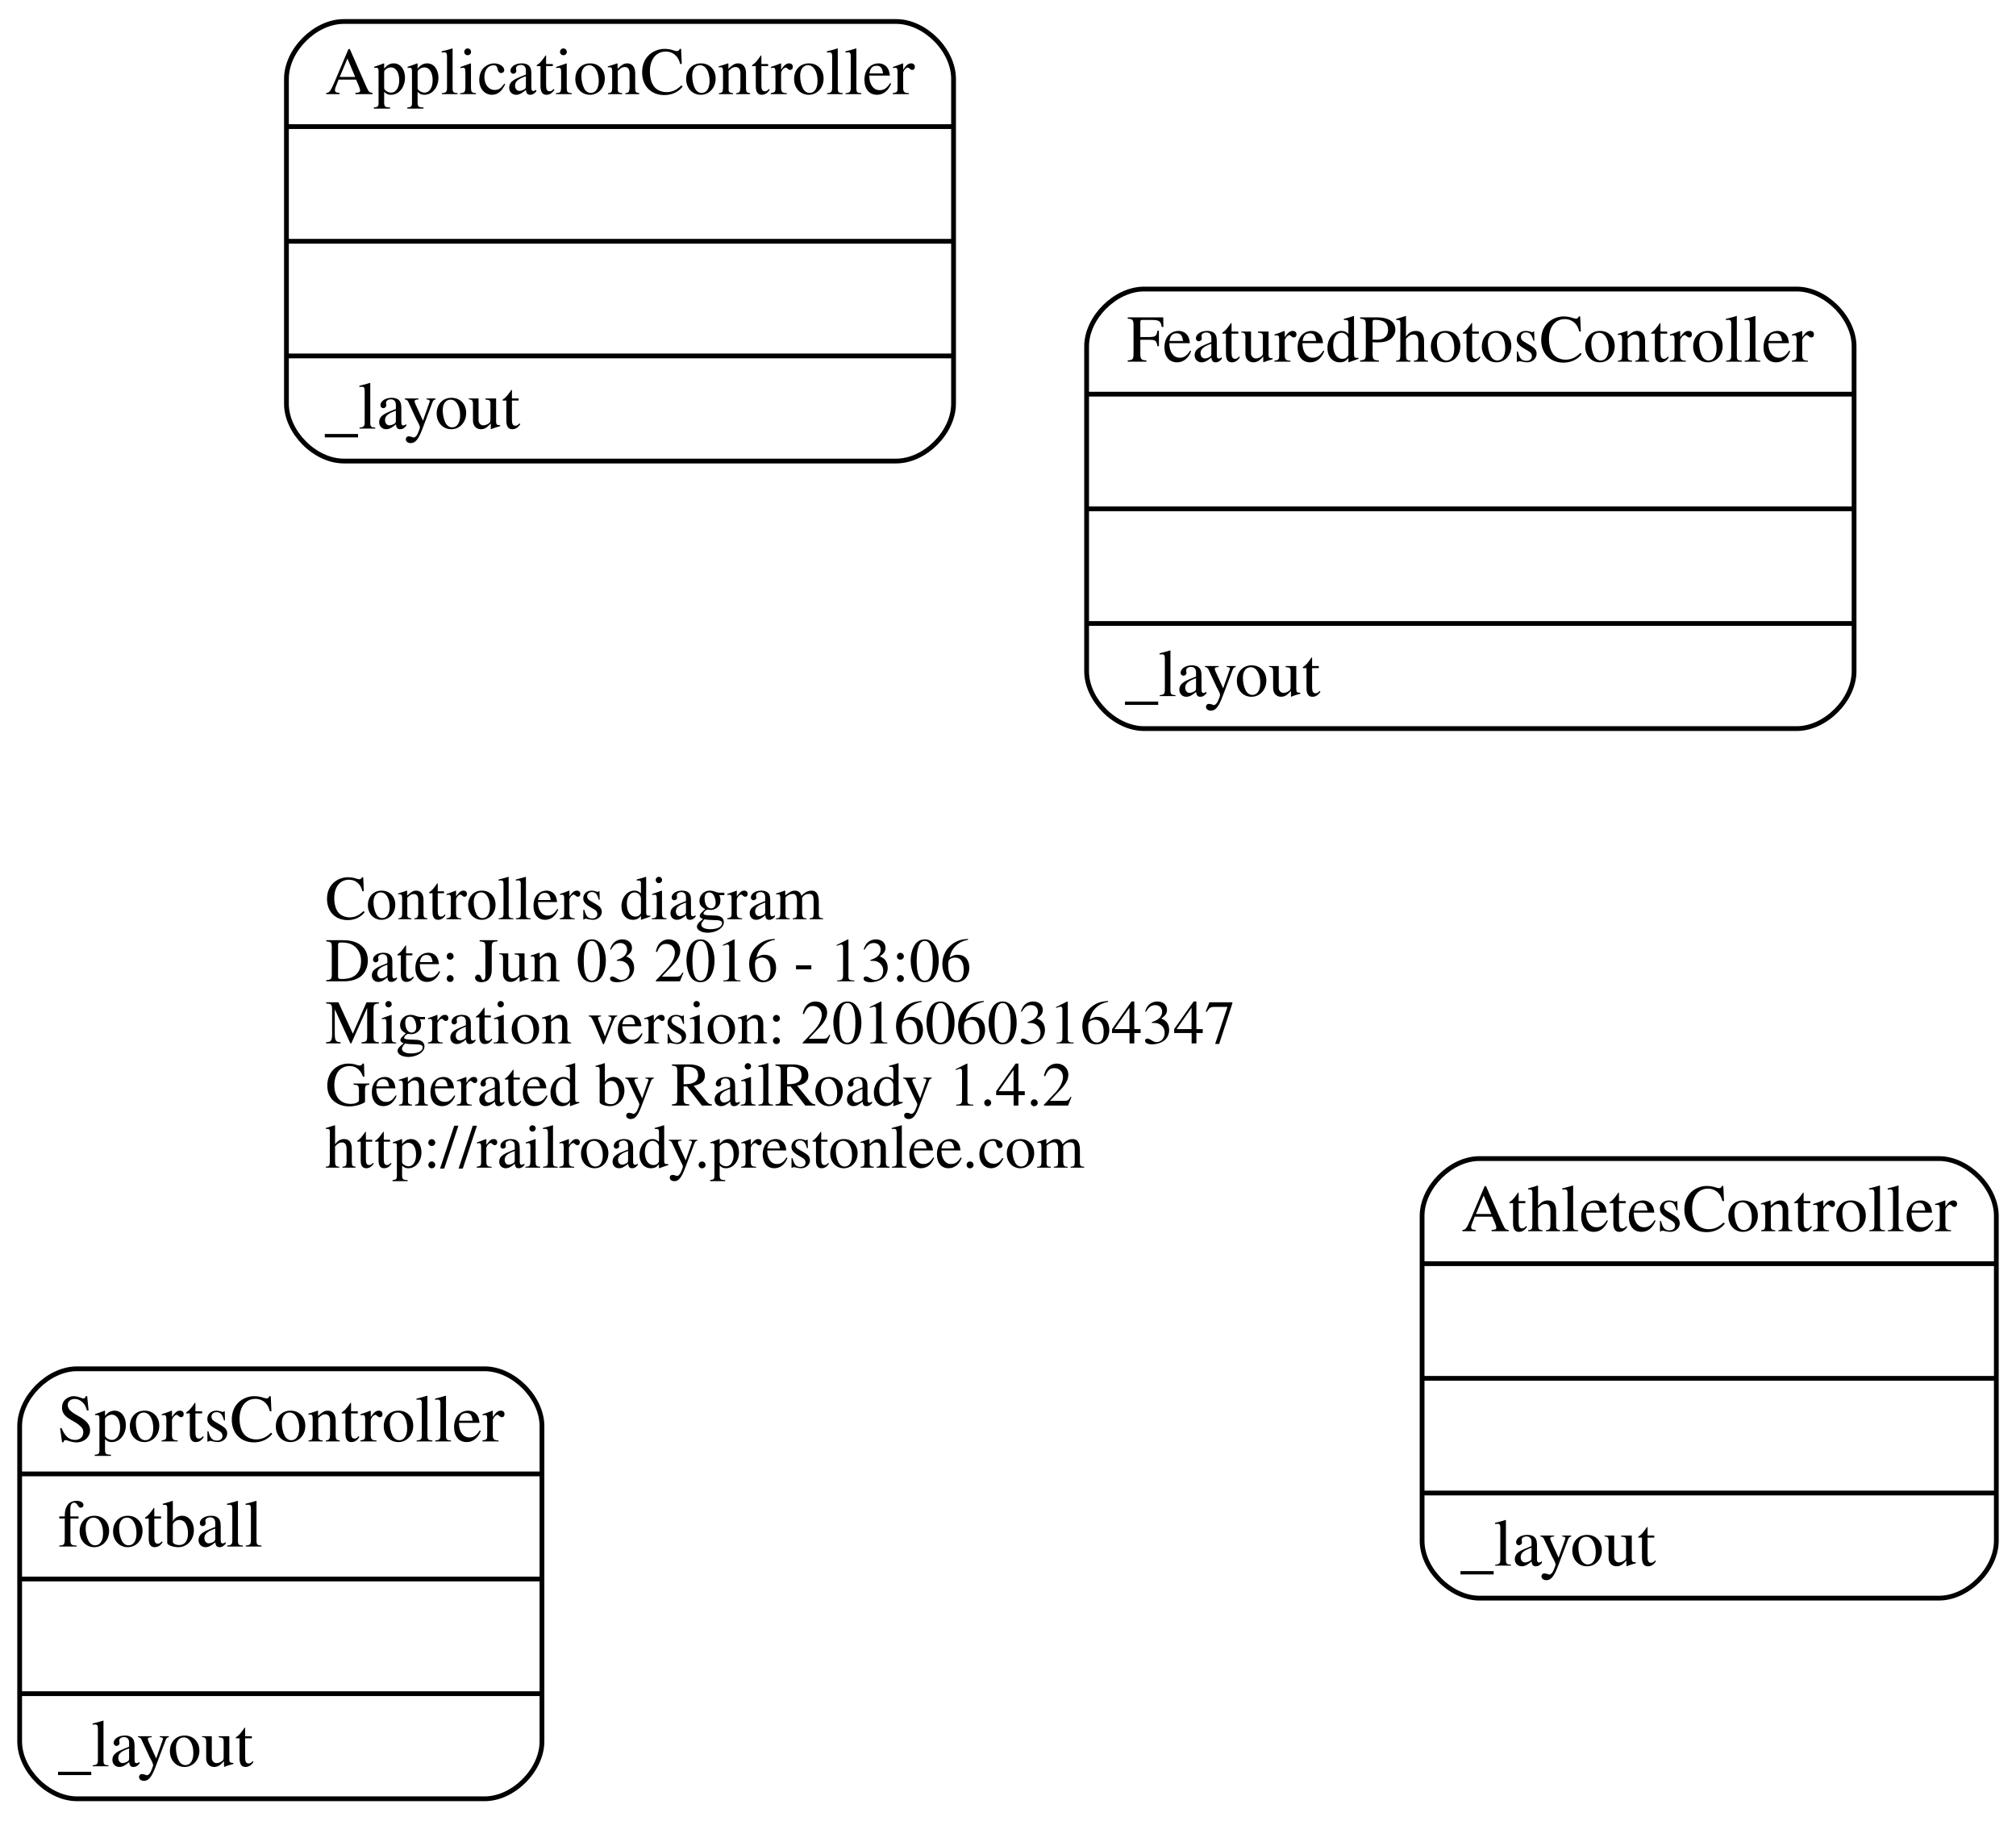
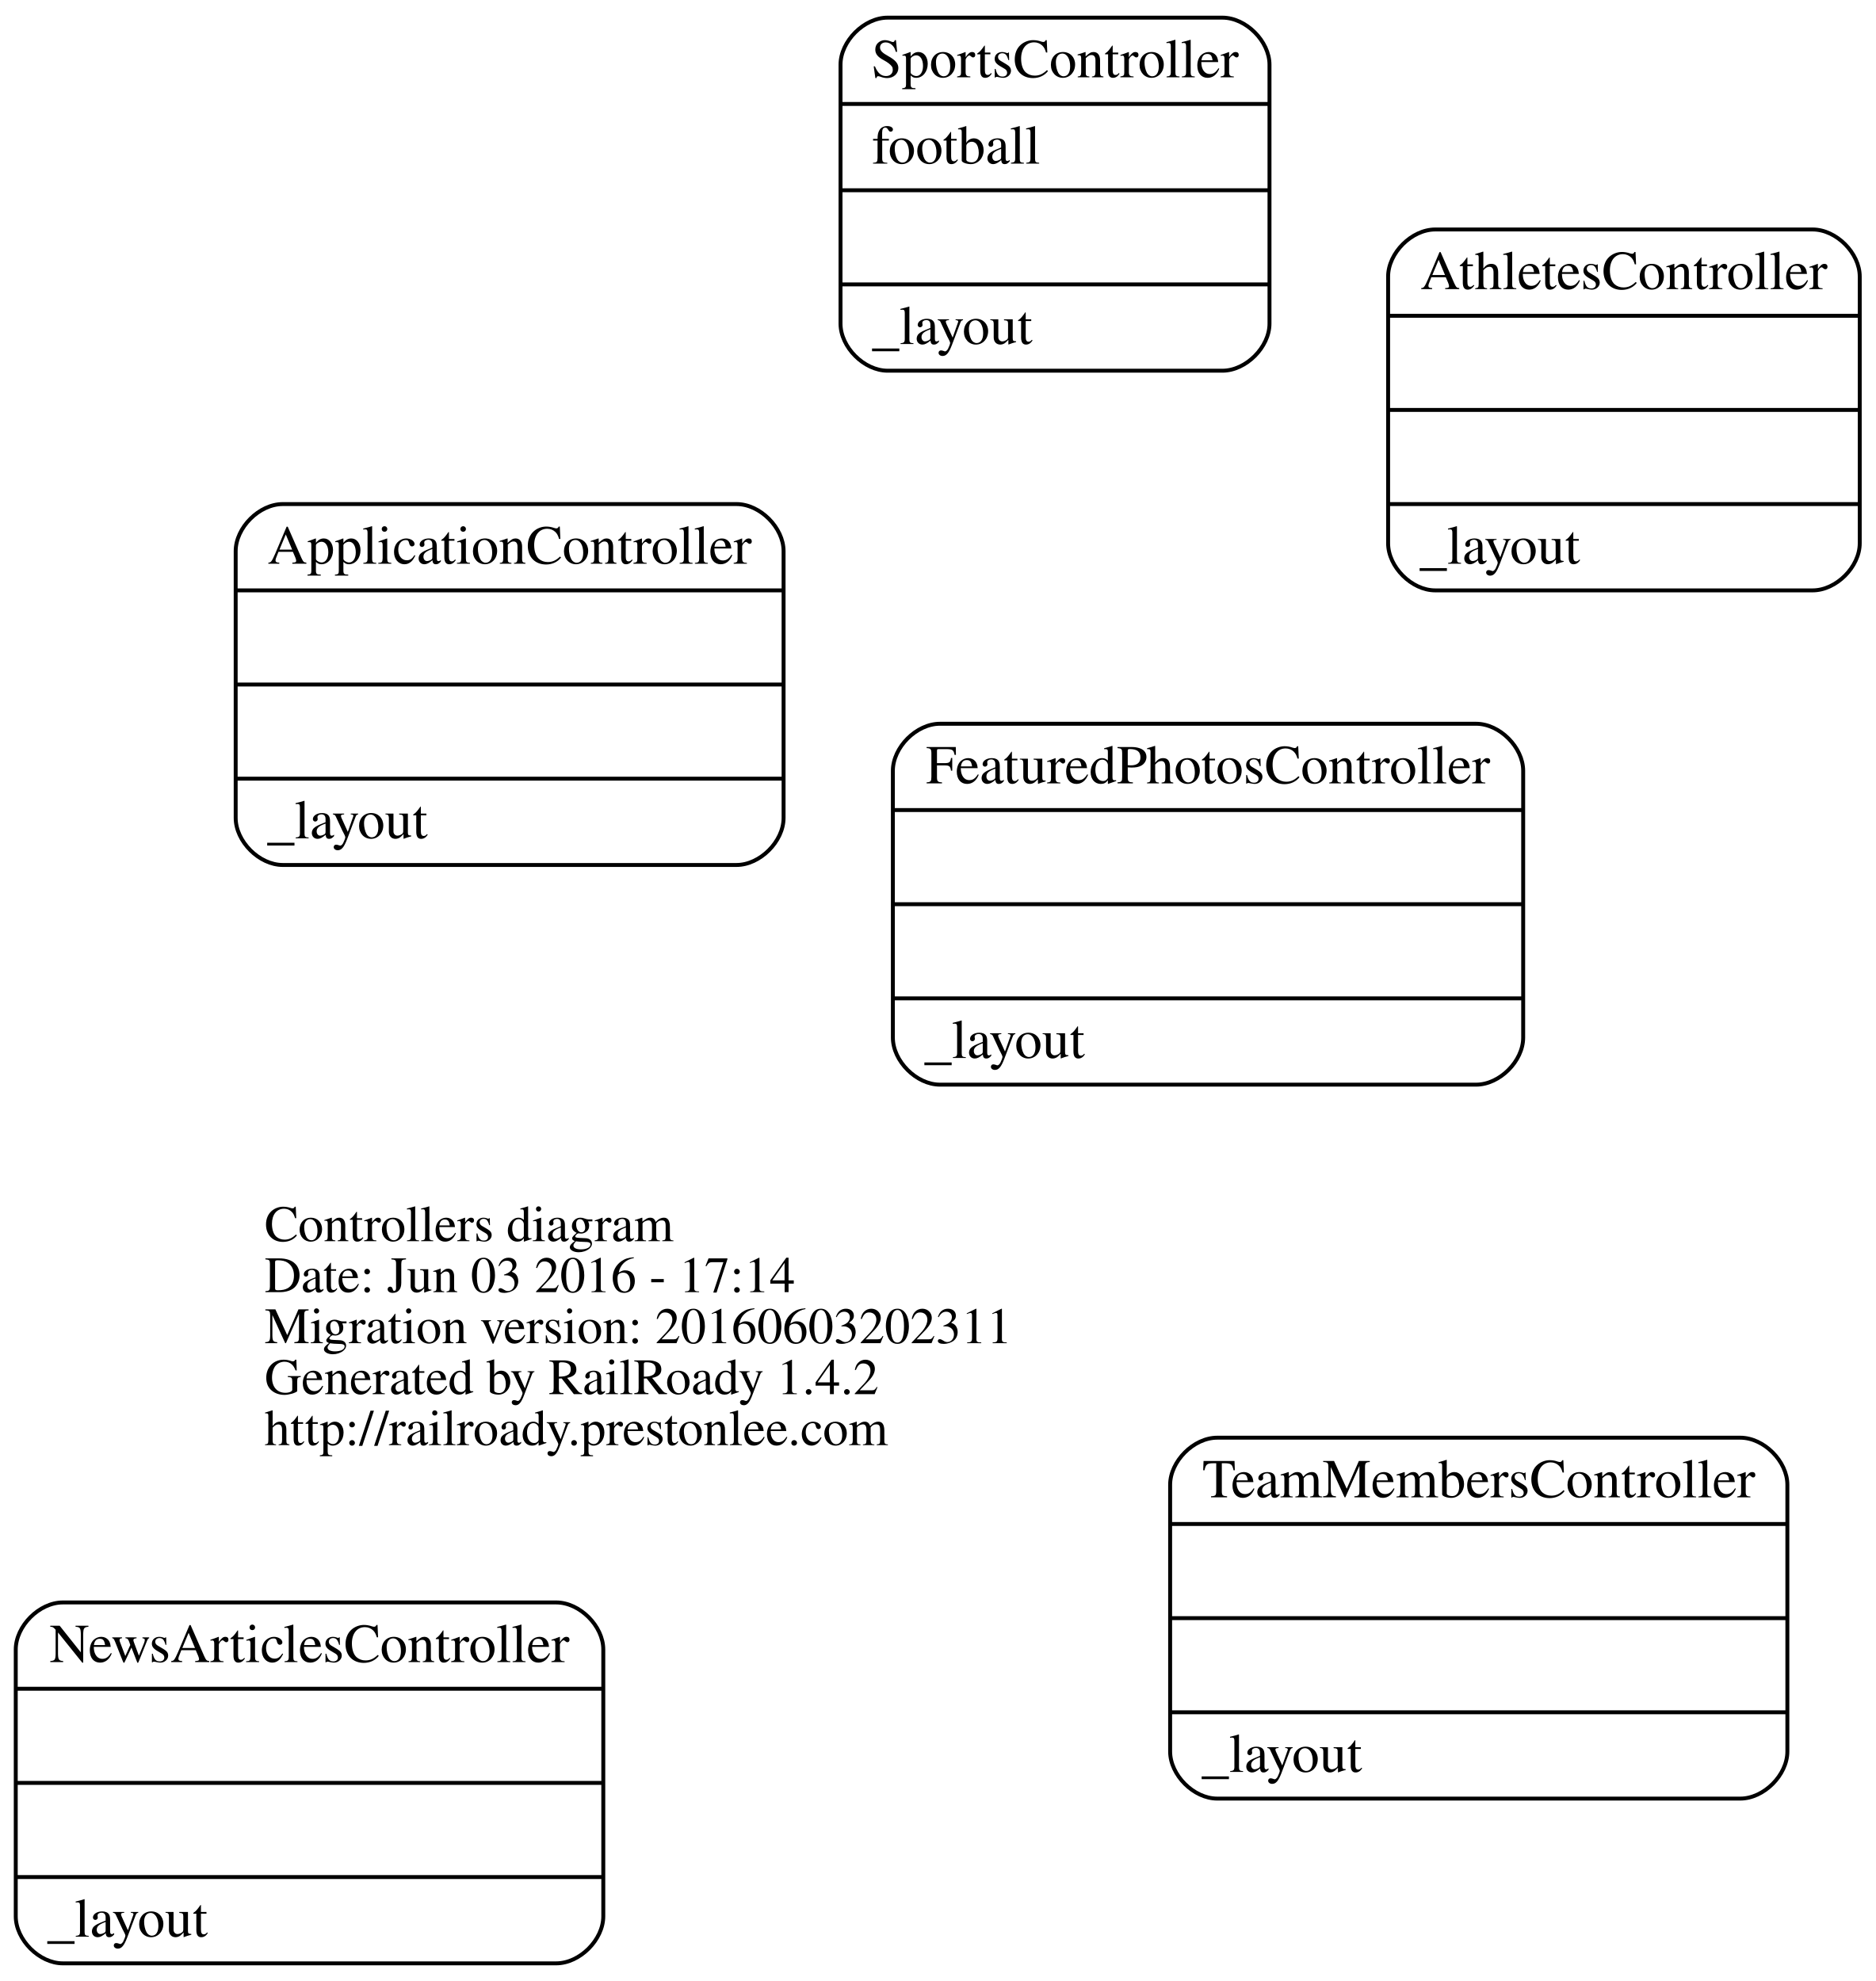
- <svg xmlns="http://www.w3.org/2000/svg" width="422pt" height="381pt" viewBox="0.00 0.00 421.77 381.00">
-   <g id="graph0" class="graph" transform="scale(1 1) rotate(0) translate(171.666 209.5)">
-     <polygon fill="none" stroke="none" points="-171.666,171.5 -171.666,-209.5 250.1,-209.5 250.1,171.5 -171.666,171.5" />
+ <svg xmlns="http://www.w3.org/2000/svg" width="478pt" height="505pt" viewBox="0.00 0.00 477.97 505.00">
+   <g id="graph0" class="graph" transform="scale(1 1) rotate(0) translate(171.873 333.5)">
+     <polygon fill="none" stroke="none" points="-171.873,171.5 -171.873,-333.5 306.1,-333.5 306.1,171.5 -171.873,171.5" />
    <g id="node1" class="node">
-       <text text-anchor="start" x="-103.688" y="-17.1" font-family="Times,serif" font-size="13.00">Controllers diagram</text>
-       <text text-anchor="start" x="-103.688" y="-4.1" font-family="Times,serif" font-size="13.00">Date: Jun 03 2016 - 13:06</text>
-       <text text-anchor="start" x="-103.688" y="8.9" font-family="Times,serif" font-size="13.00">Migration version: 20160603164347</text>
-       <text text-anchor="start" x="-103.688" y="21.9" font-family="Times,serif" font-size="13.00">Generated by RailRoady 1.4.2</text>
-       <text text-anchor="start" x="-103.688" y="34.9" font-family="Times,serif" font-size="13.00">http://railroady.prestonlee.com</text>
+       <text text-anchor="start" x="-104.45" y="-17.1" font-family="Times,serif" font-size="13.00">Controllers diagram</text>
+       <text text-anchor="start" x="-104.45" y="-4.1" font-family="Times,serif" font-size="13.00">Date: Jun 03 2016 - 17:14</text>
+       <text text-anchor="start" x="-104.45" y="8.9" font-family="Times,serif" font-size="13.00">Migration version: 20160603202311</text>
+       <text text-anchor="start" x="-104.45" y="21.9" font-family="Times,serif" font-size="13.00">Generated by RailRoady 1.4.2</text>
+       <text text-anchor="start" x="-104.45" y="34.9" font-family="Times,serif" font-size="13.00">http://railroady.prestonlee.com</text>
    </g>
    <g id="node2" class="node">
      <path fill="none" stroke="black" d="M-99.821,-113C-99.821,-113 15.821,-113 15.821,-113 21.821,-113 27.821,-119 27.821,-125 27.821,-125 27.821,-193 27.821,-193 27.821,-199 21.821,-205 15.821,-205 15.821,-205 -99.821,-205 -99.821,-205 -105.821,-205 -111.821,-199 -111.821,-193 -111.821,-193 -111.821,-125 -111.821,-125 -111.821,-119 -105.821,-113 -99.821,-113" />
      <text text-anchor="middle" x="-42" y="-189.8" font-family="Times,serif" font-size="14.00">ApplicationController</text>
      <polyline fill="none" stroke="black" points="-111.821,-183 27.821,-183 " />
      <polyline fill="none" stroke="black" points="-111.821,-159 27.821,-159 " />
      <polyline fill="none" stroke="black" points="-111.821,-135 27.821,-135 " />
      <text text-anchor="start" x="-103.821" y="-119.8" font-family="Times,serif" font-size="14.00">_layout</text>
    </g>
    <g id="node3" class="node">
-       <path fill="none" stroke="black" d="M137.9,125C137.9,125 234.1,125 234.1,125 240.1,125 246.1,119 246.1,113 246.1,113 246.1,45 246.1,45 246.1,39 240.1,33 234.1,33 234.1,33 137.9,33 137.9,33 131.9,33 125.9,39 125.9,45 125.9,45 125.9,113 125.9,113 125.9,119 131.9,125 137.9,125" />
-       <text text-anchor="middle" x="186" y="48.2" font-family="Times,serif" font-size="14.00">AthletesController</text>
-       <polyline fill="none" stroke="black" points="125.9,55 246.1,55 " />
-       <polyline fill="none" stroke="black" points="125.9,79 246.1,79 " />
-       <polyline fill="none" stroke="black" points="125.9,103 246.1,103 " />
-       <text text-anchor="start" x="133.9" y="118.2" font-family="Times,serif" font-size="14.00">_layout</text>
+       <path fill="none" stroke="black" d="M193.9,-183C193.9,-183 290.1,-183 290.1,-183 296.1,-183 302.1,-189 302.1,-195 302.1,-195 302.1,-263 302.1,-263 302.1,-269 296.1,-275 290.1,-275 290.1,-275 193.9,-275 193.9,-275 187.9,-275 181.9,-269 181.9,-263 181.9,-263 181.9,-195 181.9,-195 181.9,-189 187.9,-183 193.9,-183" />
+       <text text-anchor="middle" x="242" y="-259.8" font-family="Times,serif" font-size="14.00">AthletesController</text>
+       <polyline fill="none" stroke="black" points="181.9,-253 302.1,-253 " />
+       <polyline fill="none" stroke="black" points="181.9,-229 302.1,-229 " />
+       <polyline fill="none" stroke="black" points="181.9,-205 302.1,-205 " />
+       <text text-anchor="start" x="189.9" y="-189.8" font-family="Times,serif" font-size="14.00">_layout</text>
    </g>
    <g id="node4" class="node">
      <path fill="none" stroke="black" d="M67.676,-57C67.676,-57 204.324,-57 204.324,-57 210.324,-57 216.324,-63 216.324,-69 216.324,-69 216.324,-137 216.324,-137 216.324,-143 210.324,-149 204.324,-149 204.324,-149 67.676,-149 67.676,-149 61.676,-149 55.676,-143 55.676,-137 55.676,-137 55.676,-69 55.676,-69 55.676,-63 61.676,-57 67.676,-57" />
      <text text-anchor="middle" x="136" y="-133.8" font-family="Times,serif" font-size="14.00">FeaturedPhotosController</text>
      <polyline fill="none" stroke="black" points="55.676,-127 216.324,-127 " />
      <polyline fill="none" stroke="black" points="55.676,-103 216.324,-103 " />
      <polyline fill="none" stroke="black" points="55.676,-79 216.324,-79 " />
      <text text-anchor="start" x="63.676" y="-63.8" font-family="Times,serif" font-size="14.00">_layout</text>
    </g>
    <g id="node5" class="node">
-       <path fill="none" stroke="black" d="M-155.666,167C-155.666,167 -70.335,167 -70.335,167 -64.335,167 -58.334,161 -58.334,155 -58.334,155 -58.334,89 -58.334,89 -58.334,83 -64.335,77 -70.335,77 -70.335,77 -155.666,77 -155.666,77 -161.666,77 -167.666,83 -167.666,89 -167.666,89 -167.666,155 -167.666,155 -167.666,161 -161.666,167 -155.666,167" />
-       <text text-anchor="middle" x="-113" y="92.2" font-family="Times,serif" font-size="14.00">SportsController</text>
-       <polyline fill="none" stroke="black" points="-167.666,99 -58.334,99 " />
-       <text text-anchor="start" x="-159.666" y="114.2" font-family="Times,serif" font-size="14.00">football</text>
-       <polyline fill="none" stroke="black" points="-167.666,121 -58.334,121 " />
-       <polyline fill="none" stroke="black" points="-167.666,145 -58.334,145 " />
-       <text text-anchor="start" x="-159.666" y="160.2" font-family="Times,serif" font-size="14.00">_layout</text>
+       <path fill="none" stroke="black" d="M-155.873,167C-155.873,167 -30.127,167 -30.127,167 -24.127,167 -18.127,161 -18.127,155 -18.127,155 -18.127,87 -18.127,87 -18.127,81 -24.127,75 -30.127,75 -30.127,75 -155.873,75 -155.873,75 -161.873,75 -167.873,81 -167.873,87 -167.873,87 -167.873,155 -167.873,155 -167.873,161 -161.873,167 -155.873,167" />
+       <text text-anchor="middle" x="-93" y="90.2" font-family="Times,serif" font-size="14.00">NewsArticlesController</text>
+       <polyline fill="none" stroke="black" points="-167.873,97 -18.127,97 " />
+       <polyline fill="none" stroke="black" points="-167.873,121 -18.127,121 " />
+       <polyline fill="none" stroke="black" points="-167.873,145 -18.127,145 " />
+       <text text-anchor="start" x="-159.873" y="160.2" font-family="Times,serif" font-size="14.00">_layout</text>
+     </g>
+     <g id="node6" class="node">
+       <path fill="none" stroke="black" d="M54.334,-239C54.334,-239 139.666,-239 139.666,-239 145.666,-239 151.666,-245 151.666,-251 151.666,-251 151.666,-317 151.666,-317 151.666,-323 145.666,-329 139.666,-329 139.666,-329 54.334,-329 54.334,-329 48.334,-329 42.334,-323 42.334,-317 42.334,-317 42.334,-251 42.334,-251 42.334,-245 48.334,-239 54.334,-239" />
+       <text text-anchor="middle" x="97" y="-313.8" font-family="Times,serif" font-size="14.00">SportsController</text>
+       <polyline fill="none" stroke="black" points="42.334,-307 151.666,-307 " />
+       <text text-anchor="start" x="50.334" y="-291.8" font-family="Times,serif" font-size="14.00">football</text>
+       <polyline fill="none" stroke="black" points="42.334,-285 151.666,-285 " />
+       <polyline fill="none" stroke="black" points="42.334,-261 151.666,-261 " />
+       <text text-anchor="start" x="50.334" y="-245.8" font-family="Times,serif" font-size="14.00">_layout</text>
+     </g>
+     <g id="node7" class="node">
+       <path fill="none" stroke="black" d="M138.344,125C138.344,125 271.656,125 271.656,125 277.656,125 283.656,119 283.656,113 283.656,113 283.656,45 283.656,45 283.656,39 277.656,33 271.656,33 271.656,33 138.344,33 138.344,33 132.344,33 126.344,39 126.344,45 126.344,45 126.344,113 126.344,113 126.344,119 132.344,125 138.344,125" />
+       <text text-anchor="middle" x="205" y="48.2" font-family="Times,serif" font-size="14.00">TeamMembersController</text>
+       <polyline fill="none" stroke="black" points="126.344,55 283.656,55 " />
+       <polyline fill="none" stroke="black" points="126.344,79 283.656,79 " />
+       <polyline fill="none" stroke="black" points="126.344,103 283.656,103 " />
+       <text text-anchor="start" x="134.344" y="118.2" font-family="Times,serif" font-size="14.00">_layout</text>
    </g>
  </g>
</svg>
